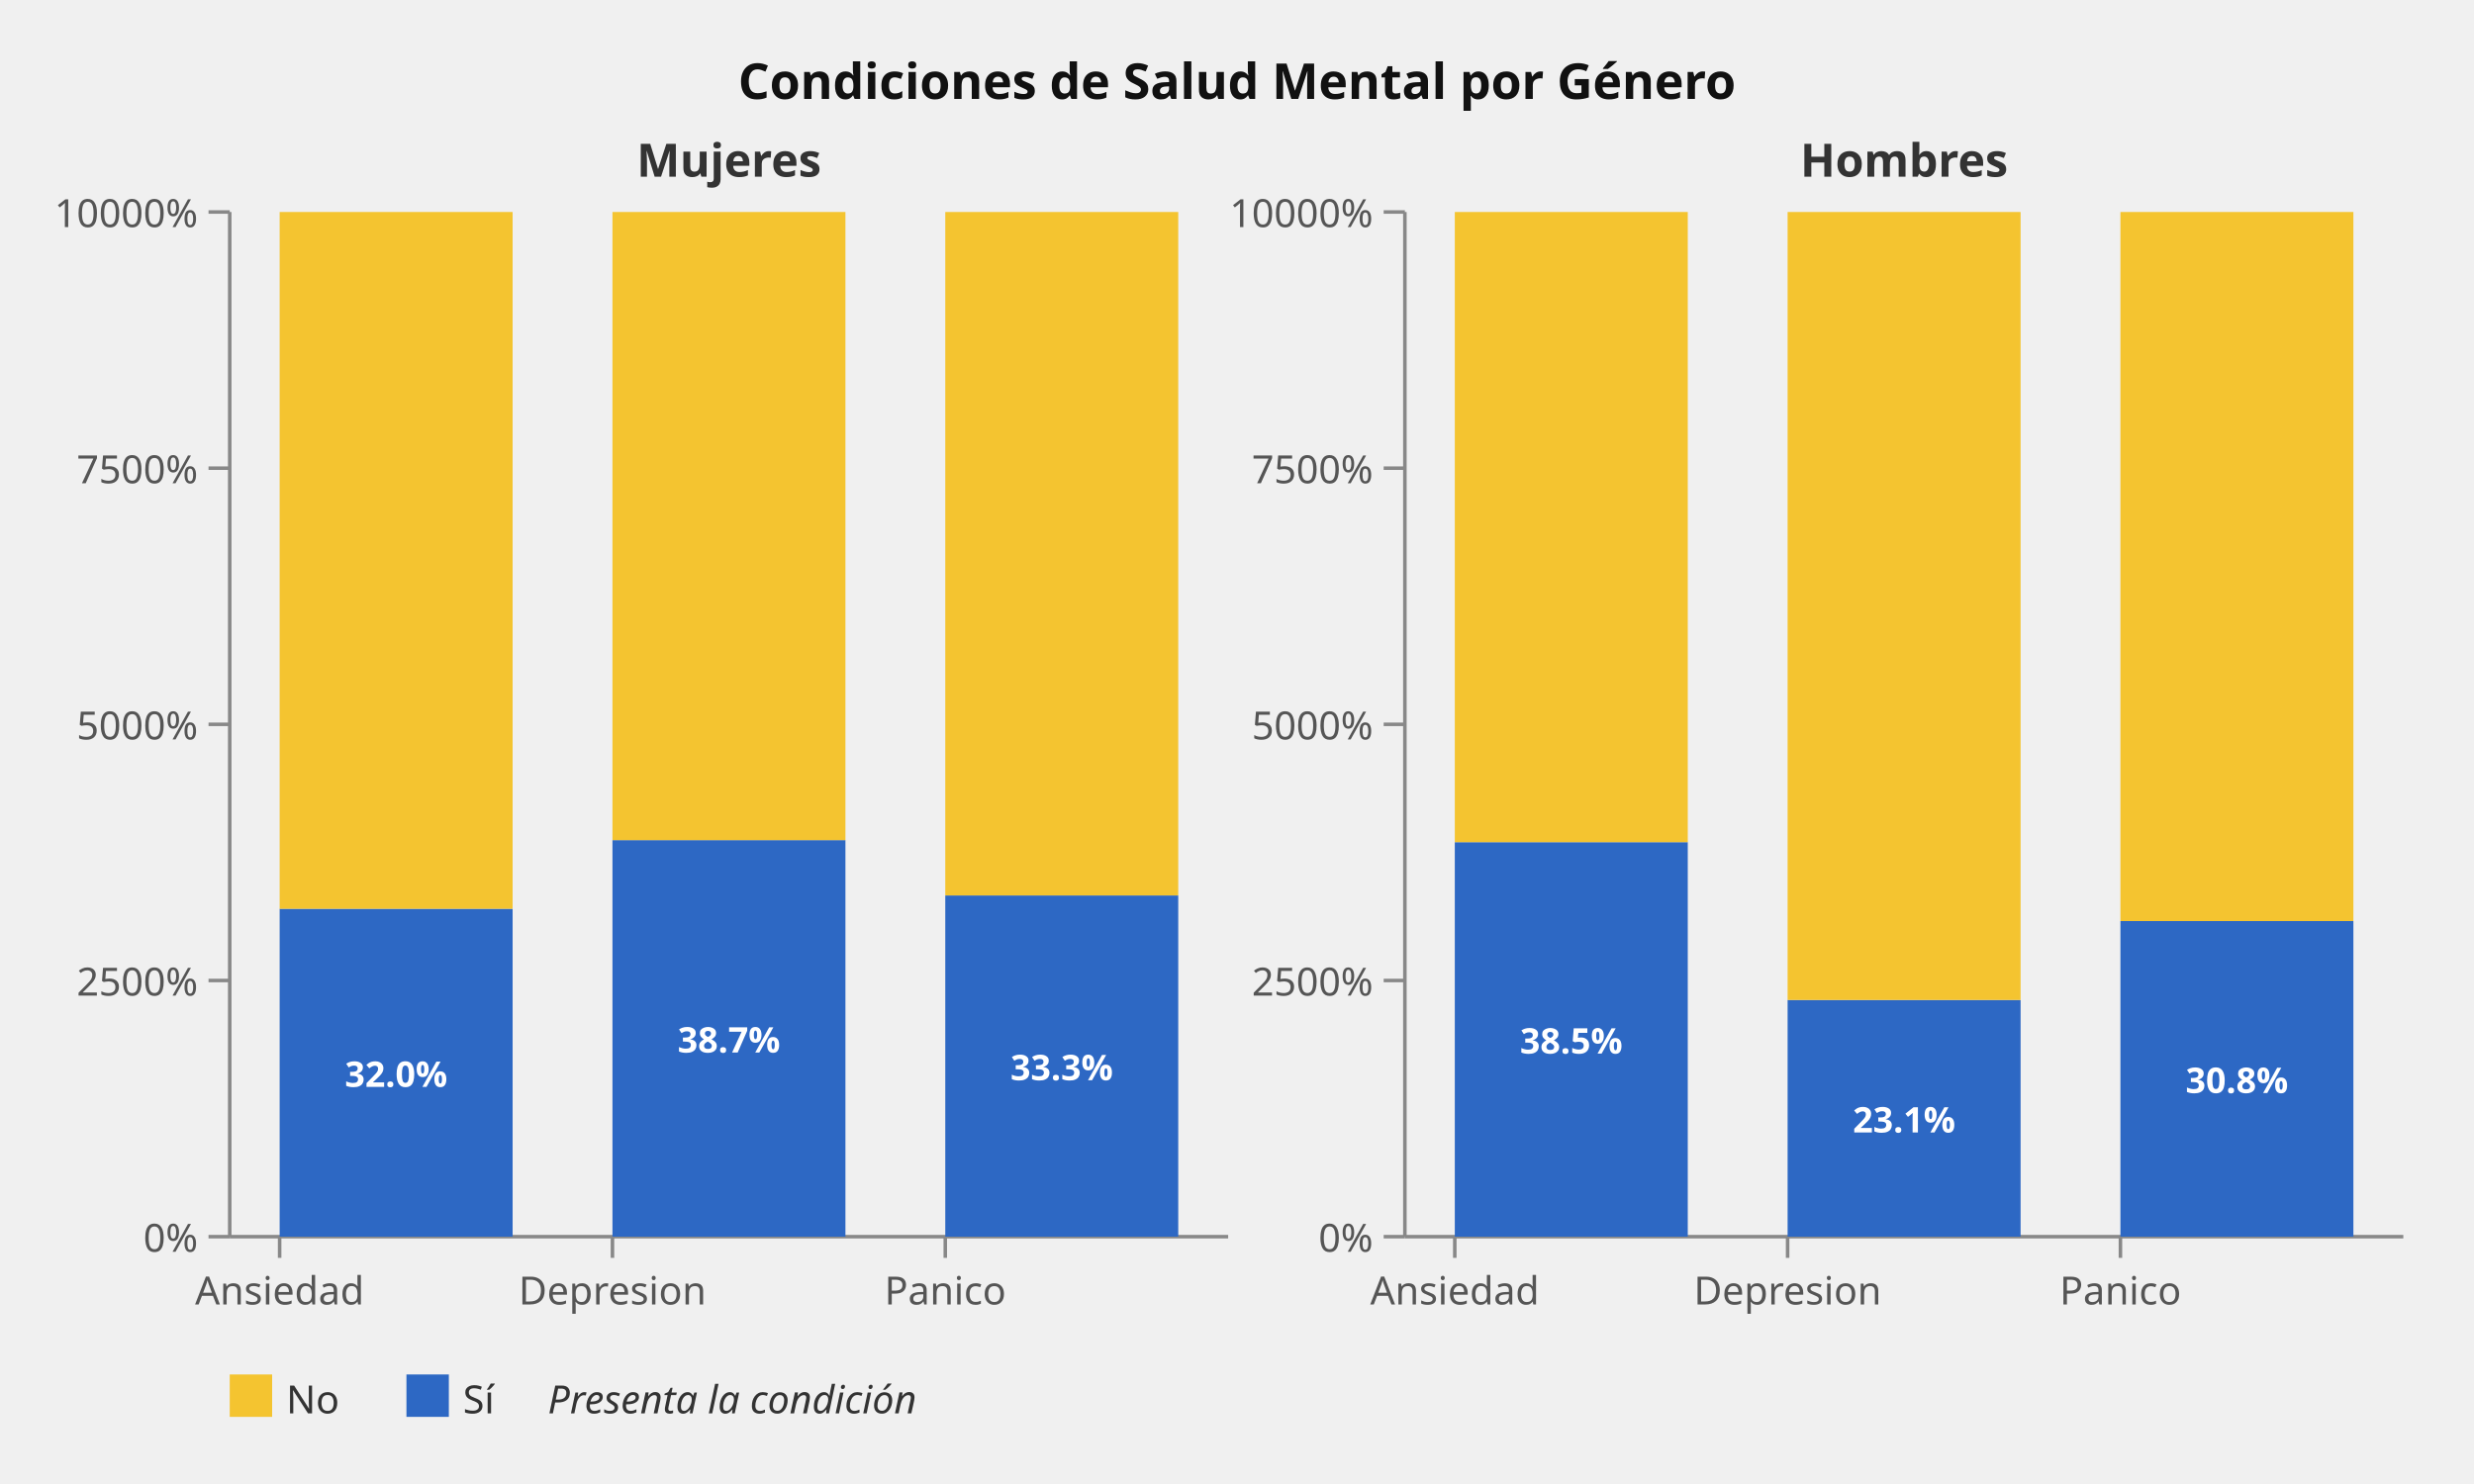
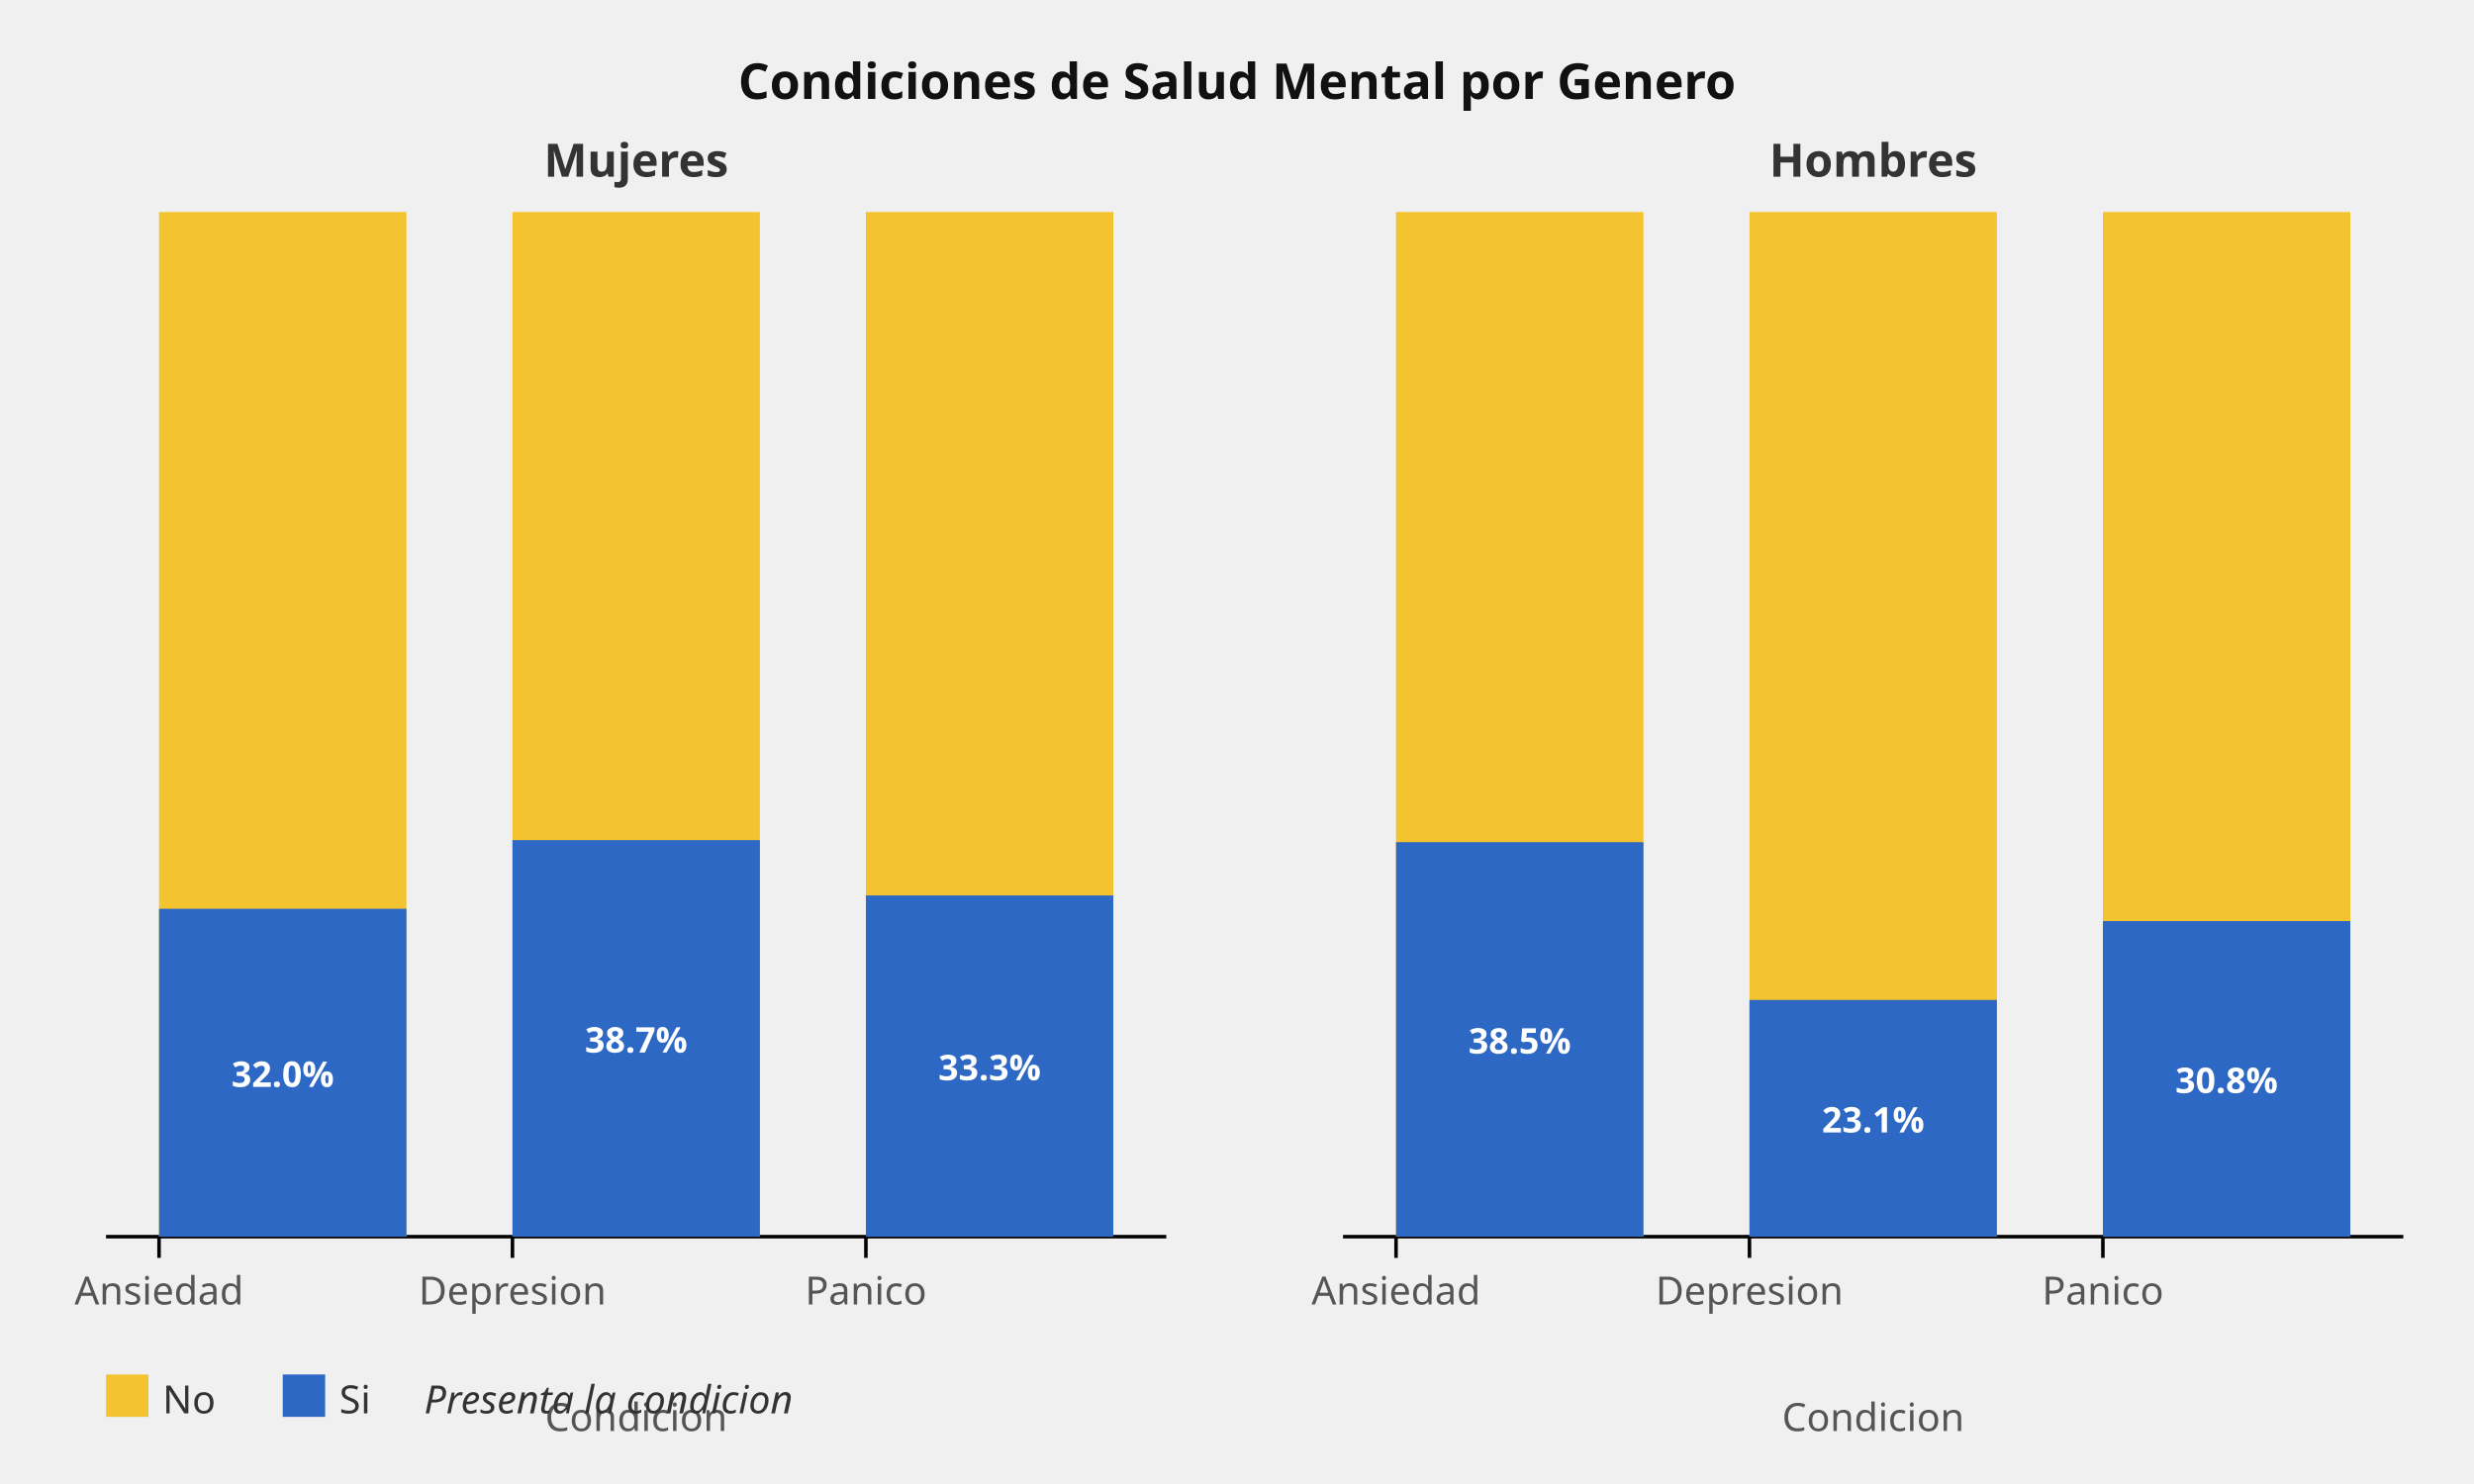
<svg xmlns="http://www.w3.org/2000/svg" width="700" height="420">
  <style>
    .title       { font-family: sans-serif; font-size: 14px; font-weight: bold; fill: #111; }
    .panel-title { font-family: sans-serif; font-size: 13px; font-weight: bold; fill: #333; }
    .tick-label  { font-family: sans-serif; font-size: 11px; fill: #555; }
-     .axis-line, .tick-line { stroke: #888; }
    .axis-label  { font-family: sans-serif; font-size: 11px; fill: #555; }
    .legend-text { font-family: sans-serif; font-size: 11px; fill: #333; }
    .pct-label   { font-family: sans-serif; font-size: 10px; fill: white; font-weight: bold; }
  </style>
-   <text class="title" x="350.0" y="28" text-anchor="middle">
-     Condiciones de Salud Mental por Género
-   </text>
-   <g transform="translate(65,60)">
-     <text class="panel-title" x="141.25" y="-10" text-anchor="middle">Mujeres</text>
+   <text class="title" x="350.0" y="28" text-anchor="middle">Condiciones de Salud Mental por Genero</text>
+   <g transform="translate(30,60)">
+     <text class="panel-title" x="150.0" y="-10" text-anchor="middle">Mujeres</text>
    <g transform="translate(0,290)">
      <g class="axis axis-bottom" transform="translate(0, 0)">
-         <line class="axis-line" x1="0" y1="0" x2="282.50" y2="0" stroke="currentColor" stroke-width="1" />
-         <g class="tick" transform="translate(14.12, 0)">
+         <line class="axis-line" x1="0" y1="0" x2="300" y2="0" stroke="currentColor" stroke-width="1" />
+         <g class="tick" transform="translate(15, 0)">
          <line class="tick-line" x1="0" y1="0" x2="0" y2="6" stroke="currentColor" stroke-width="1" />
          <text class="tick-label" x="0" y="9" text-anchor="middle" dominant-baseline="hanging" dy="0.15em">Ansiedad</text>
        </g>
-         <g class="tick" transform="translate(108.29, 0)">
+         <g class="tick" transform="translate(115, 0)">
          <line class="tick-line" x1="0" y1="0" x2="0" y2="6" stroke="currentColor" stroke-width="1" />
          <text class="tick-label" x="0" y="9" text-anchor="middle" dominant-baseline="hanging" dy="0.15em">Depresion</text>
        </g>
-         <g class="tick" transform="translate(202.46, 0)">
+         <g class="tick" transform="translate(215, 0)">
          <line class="tick-line" x1="0" y1="0" x2="0" y2="6" stroke="currentColor" stroke-width="1" />
          <text class="tick-label" x="0" y="9" text-anchor="middle" dominant-baseline="hanging" dy="0.15em">Panico</text>
        </g>
      </g>
    </g>
-     <g>
-       <g class="axis axis-left" transform="translate(0, 0)">
-         <line class="axis-line" x1="0" y1="290" x2="0" y2="0" stroke="currentColor" stroke-width="1" />
-         <g class="tick" transform="translate(0, 290)">
-           <line class="tick-line" x1="-6" y1="0" x2="0" y2="0" stroke="currentColor" stroke-width="1" />
-           <text class="tick-label" x="-9" y="0" text-anchor="end" dominant-baseline="central">0%</text>
-         </g>
-         <g class="tick" transform="translate(0, 217.50)">
-           <line class="tick-line" x1="-6" y1="0" x2="0" y2="0" stroke="currentColor" stroke-width="1" />
-           <text class="tick-label" x="-9" y="0" text-anchor="end" dominant-baseline="central">2500%</text>
-         </g>
-         <g class="tick" transform="translate(0, 145)">
-           <line class="tick-line" x1="-6" y1="0" x2="0" y2="0" stroke="currentColor" stroke-width="1" />
-           <text class="tick-label" x="-9" y="0" text-anchor="end" dominant-baseline="central">5000%</text>
-         </g>
-         <g class="tick" transform="translate(0, 72.50)">
-           <line class="tick-line" x1="-6" y1="0" x2="0" y2="0" stroke="currentColor" stroke-width="1" />
-           <text class="tick-label" x="-9" y="0" text-anchor="end" dominant-baseline="central">7500%</text>
-         </g>
-         <g class="tick" transform="translate(0, 0)">
-           <line class="tick-line" x1="-6" y1="0" x2="0" y2="0" stroke="currentColor" stroke-width="1" />
-           <text class="tick-label" x="-9" y="0" text-anchor="end" dominant-baseline="central">10000%</text>
-         </g>
-       </g>
-     </g>
-     <rect x="14.125" y="197.2" width="65.917" height="92.8" fill="#2D68C4" />
-     <text class="pct-label" text-anchor="middle" x="47.083" y="247.6">32.0%</text>
-     <rect x="14.125" y="0" width="65.917" height="197.2" fill="#F4C430" />
-     <rect x="108.292" y="177.77" width="65.917" height="112.23" fill="#2D68C4" />
-     <text class="pct-label" text-anchor="middle" x="141.25" y="237.885">38.7%</text>
-     <rect x="108.292" y="0" width="65.917" height="177.77" fill="#F4C430" />
-     <rect x="202.458" y="193.43" width="65.917" height="96.57" fill="#2D68C4" />
-     <text class="pct-label" text-anchor="middle" x="235.417" y="245.715">33.3%</text>
-     <rect x="202.458" y="0" width="65.917" height="193.43" fill="#F4C430" />
+     <rect x="15.0" y="0" width="70.0" height="290" fill="#F4C430" />
+     <rect x="15.0" y="197.2" width="70.0" height="92.8" fill="#2D68C4" />
+     <text class="pct-label" text-anchor="middle" x="50.0" y="247.6">32.0%</text>
+     <rect x="115.0" y="0" width="70.0" height="290" fill="#F4C430" />
+     <rect x="115.0" y="177.77" width="70.0" height="112.23" fill="#2D68C4" />
+     <text class="pct-label" text-anchor="middle" x="150.0" y="237.885">38.7%</text>
+     <rect x="215.0" y="0" width="70.0" height="290" fill="#F4C430" />
+     <rect x="215.0" y="193.43" width="70.0" height="96.57" fill="#2D68C4" />
+     <text class="pct-label" text-anchor="middle" x="250.0" y="245.715">33.3%</text>
+     <text class="axis-label" text-anchor="middle" x="150.0" y="345">Condicion</text>
  </g>
-   <g transform="translate(397.5,60)">
-     <text class="panel-title" x="141.25" y="-10" text-anchor="middle">Hombres</text>
+   <g transform="translate(380.0,60)">
+     <text class="panel-title" x="150.0" y="-10" text-anchor="middle">Hombres</text>
    <g transform="translate(0,290)">
      <g class="axis axis-bottom" transform="translate(0, 0)">
-         <line class="axis-line" x1="0" y1="0" x2="282.50" y2="0" stroke="currentColor" stroke-width="1" />
-         <g class="tick" transform="translate(14.12, 0)">
+         <line class="axis-line" x1="0" y1="0" x2="300" y2="0" stroke="currentColor" stroke-width="1" />
+         <g class="tick" transform="translate(15, 0)">
          <line class="tick-line" x1="0" y1="0" x2="0" y2="6" stroke="currentColor" stroke-width="1" />
          <text class="tick-label" x="0" y="9" text-anchor="middle" dominant-baseline="hanging" dy="0.15em">Ansiedad</text>
        </g>
-         <g class="tick" transform="translate(108.29, 0)">
+         <g class="tick" transform="translate(115, 0)">
          <line class="tick-line" x1="0" y1="0" x2="0" y2="6" stroke="currentColor" stroke-width="1" />
          <text class="tick-label" x="0" y="9" text-anchor="middle" dominant-baseline="hanging" dy="0.15em">Depresion</text>
        </g>
-         <g class="tick" transform="translate(202.46, 0)">
+         <g class="tick" transform="translate(215, 0)">
          <line class="tick-line" x1="0" y1="0" x2="0" y2="6" stroke="currentColor" stroke-width="1" />
          <text class="tick-label" x="0" y="9" text-anchor="middle" dominant-baseline="hanging" dy="0.15em">Panico</text>
        </g>
      </g>
    </g>
-     <g>
-       <g class="axis axis-left" transform="translate(0, 0)">
-         <line class="axis-line" x1="0" y1="290" x2="0" y2="0" stroke="currentColor" stroke-width="1" />
-         <g class="tick" transform="translate(0, 290)">
-           <line class="tick-line" x1="-6" y1="0" x2="0" y2="0" stroke="currentColor" stroke-width="1" />
-           <text class="tick-label" x="-9" y="0" text-anchor="end" dominant-baseline="central">0%</text>
-         </g>
-         <g class="tick" transform="translate(0, 217.50)">
-           <line class="tick-line" x1="-6" y1="0" x2="0" y2="0" stroke="currentColor" stroke-width="1" />
-           <text class="tick-label" x="-9" y="0" text-anchor="end" dominant-baseline="central">2500%</text>
-         </g>
-         <g class="tick" transform="translate(0, 145)">
-           <line class="tick-line" x1="-6" y1="0" x2="0" y2="0" stroke="currentColor" stroke-width="1" />
-           <text class="tick-label" x="-9" y="0" text-anchor="end" dominant-baseline="central">5000%</text>
-         </g>
-         <g class="tick" transform="translate(0, 72.50)">
-           <line class="tick-line" x1="-6" y1="0" x2="0" y2="0" stroke="currentColor" stroke-width="1" />
-           <text class="tick-label" x="-9" y="0" text-anchor="end" dominant-baseline="central">7500%</text>
-         </g>
-         <g class="tick" transform="translate(0, 0)">
-           <line class="tick-line" x1="-6" y1="0" x2="0" y2="0" stroke="currentColor" stroke-width="1" />
-           <text class="tick-label" x="-9" y="0" text-anchor="end" dominant-baseline="central">10000%</text>
-         </g>
-       </g>
-     </g>
-     <rect x="14.125" y="178.35" width="65.917" height="111.65" fill="#2D68C4" />
-     <text class="pct-label" text-anchor="middle" x="47.083" y="238.175">38.5%</text>
-     <rect x="14.125" y="0" width="65.917" height="178.35" fill="#F4C430" />
-     <rect x="108.292" y="223.01" width="65.917" height="66.99" fill="#2D68C4" />
-     <text class="pct-label" text-anchor="middle" x="141.25" y="260.505">23.1%</text>
-     <rect x="108.292" y="0" width="65.917" height="223.01" fill="#F4C430" />
-     <rect x="202.458" y="200.68" width="65.917" height="89.32" fill="#2D68C4" />
-     <text class="pct-label" text-anchor="middle" x="235.417" y="249.34">30.8%</text>
-     <rect x="202.458" y="0" width="65.917" height="200.68" fill="#F4C430" />
+     <rect x="15.0" y="0" width="70.0" height="290" fill="#F4C430" />
+     <rect x="15.0" y="178.35" width="70.0" height="111.65" fill="#2D68C4" />
+     <text class="pct-label" text-anchor="middle" x="50.0" y="238.175">38.5%</text>
+     <rect x="115.0" y="0" width="70.0" height="290" fill="#F4C430" />
+     <rect x="115.0" y="223.01" width="70.0" height="66.99" fill="#2D68C4" />
+     <text class="pct-label" text-anchor="middle" x="150.0" y="260.505">23.1%</text>
+     <rect x="215.0" y="0" width="70.0" height="290" fill="#F4C430" />
+     <rect x="215.0" y="200.68" width="70.0" height="89.32" fill="#2D68C4" />
+     <text class="pct-label" text-anchor="middle" x="250.0" y="249.34">30.8%</text>
+     <text class="axis-label" text-anchor="middle" x="150.0" y="345">Condicion</text>
  </g>
-   <rect x="65" y="389" width="12" height="12" fill="#F4C430" />
-   <text class="legend-text" x="81" y="400">No</text>
-   <rect x="115" y="389" width="12" height="12" fill="#2D68C4" />
-   <text class="legend-text" x="131" y="400">Sí</text>
-   <text class="legend-text" x="155" y="400" font-style="italic">Presenta la condición</text>
+   <rect x="30" y="389" width="12" height="12" fill="#F4C430" />
+   <text class="legend-text" x="46" y="400">No</text>
+   <rect x="80" y="389" width="12" height="12" fill="#2D68C4" />
+   <text class="legend-text" x="96" y="400">Si</text>
+   <text class="legend-text" x="120" y="400" font-style="italic">Presenta la condicion</text>
</svg>
